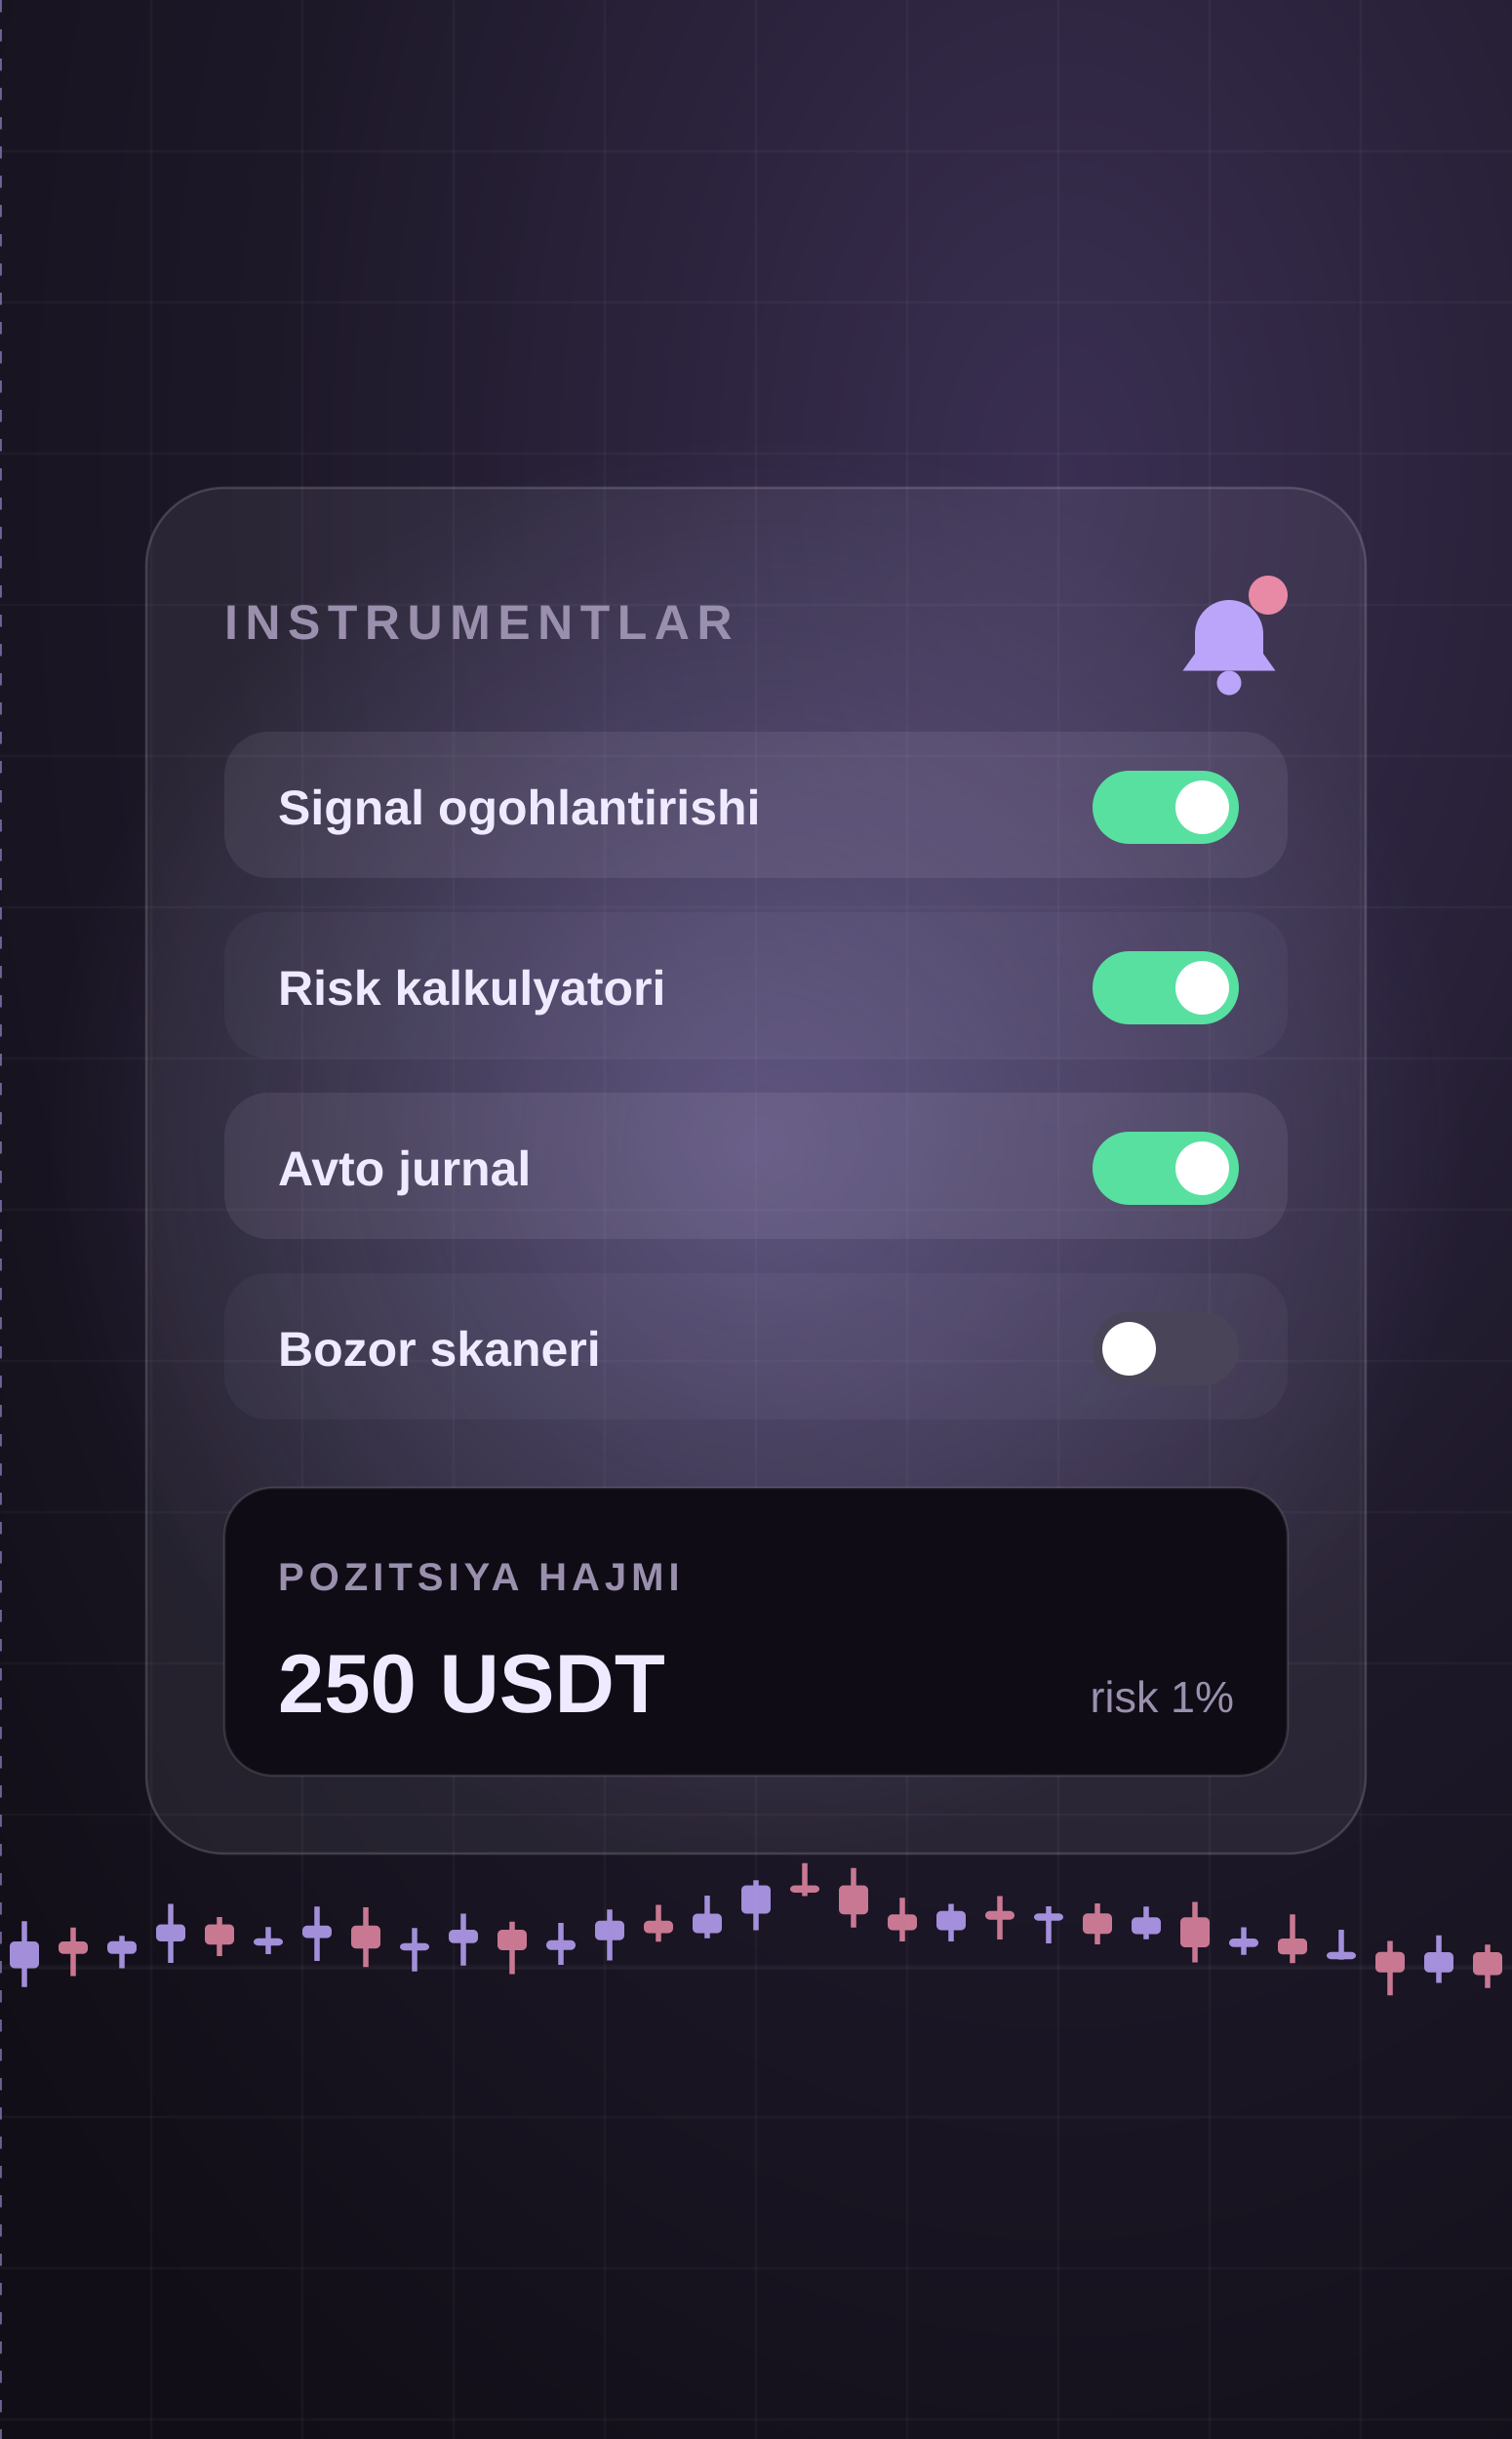
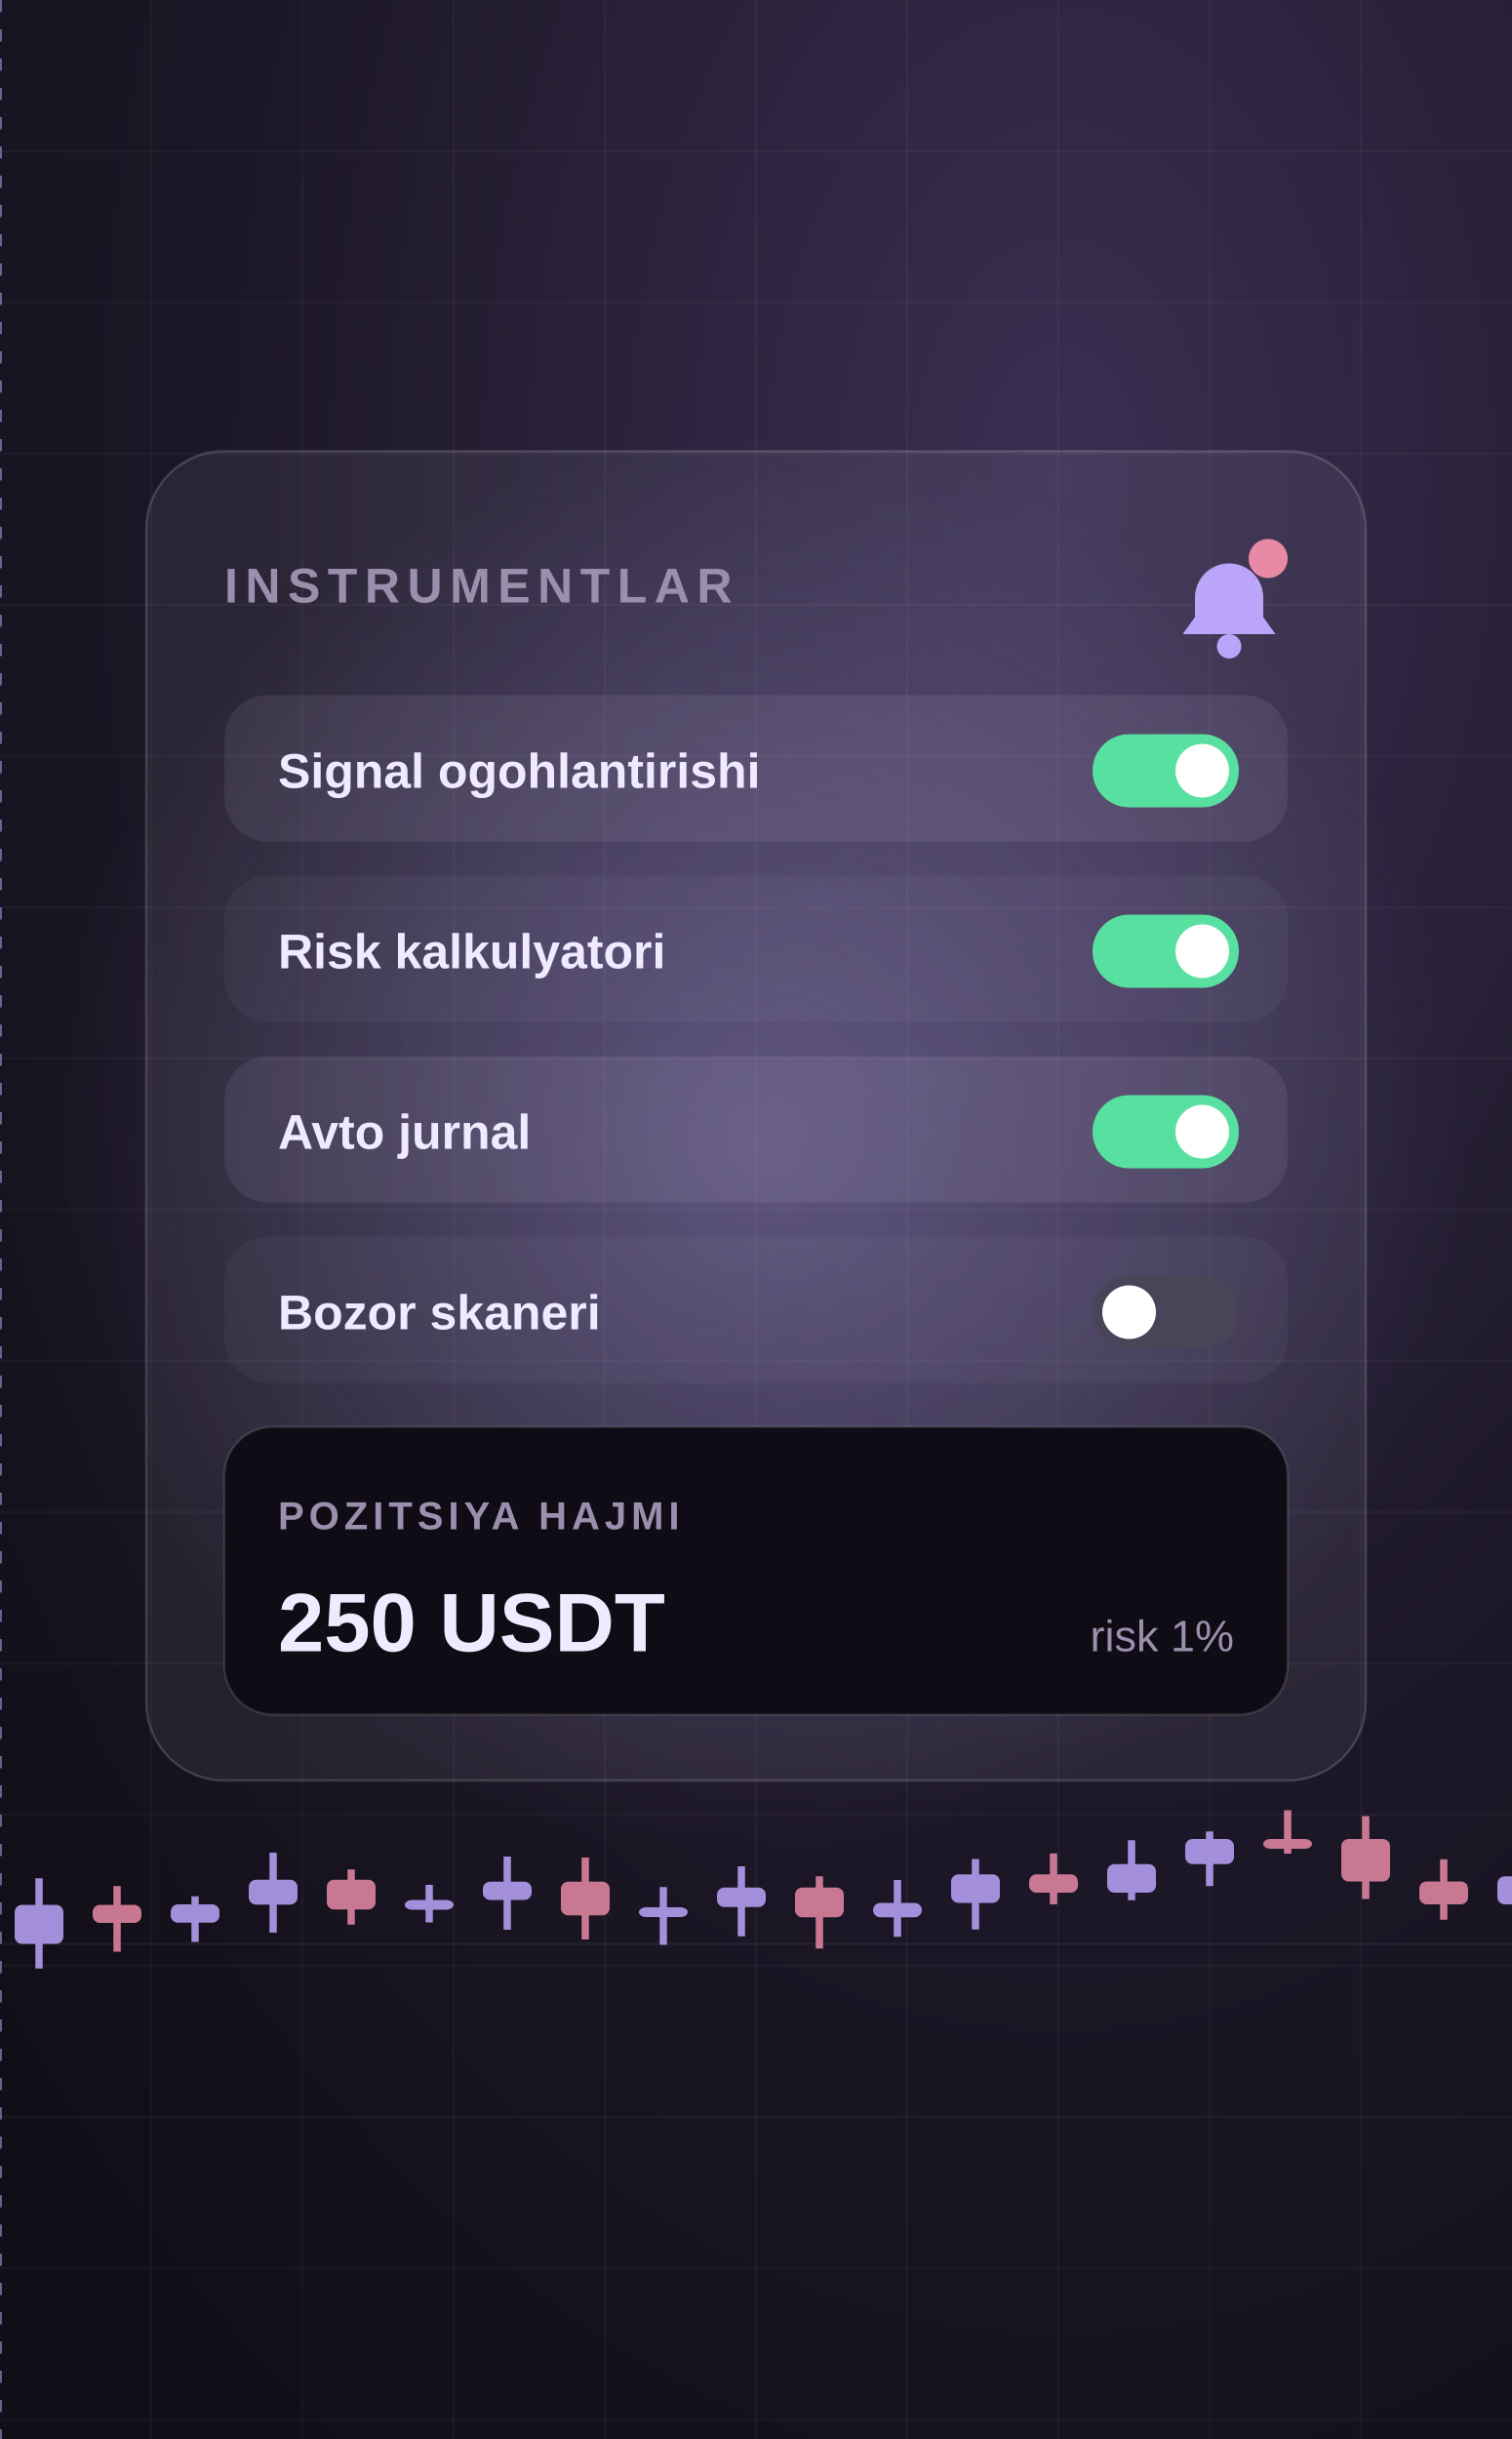
<svg xmlns="http://www.w3.org/2000/svg" width="620" height="1000" viewBox="0 0 620 1000">
  <style>
text{font-family:Arial,Helvetica,"Liberation Sans",sans-serif}
@keyframes grow{from{transform:scaleY(.05);opacity:0}to{transform:none;opacity:1}}
- @keyframes live{0%,100%{transform:none}50%{transform:scaleY(1.22)}}
+ @keyframes live{0%,100%{transform:none}50%{transform:scaleY(1.4)}}
@keyframes flo{0%,100%{transform:translateY(0)}50%{transform:translateY(-6px)}}
@keyframes br{0%,100%{opacity:.7;transform:scale(1)}50%{opacity:1;transform:scale(1.1)}}
@keyframes march{to{stroke-dashoffset:-60}}
@keyframes draw{0%{stroke-dashoffset:1;opacity:1}38%{stroke-dashoffset:0}86%{stroke-dashoffset:0;opacity:1}96%{opacity:0}100%{stroke-dashoffset:1;opacity:0}}
@keyframes bob{0%,100%{transform:none}50%{transform:scaleY(.72)}}
@keyframes dp{0%,100%{transform:scale(1)}50%{transform:scale(1.18)}}
@keyframes hl{0%,100%{opacity:.35}50%{opacity:1}}
@keyframes rin{from{opacity:0;transform:translateX(-18px)}to{opacity:1;transform:none}}
@keyframes bobx{0%,100%{transform:none}50%{transform:scaleX(.78)}}
.row{animation:rin .8s cubic-bezier(.2,.8,.2,1) both}
.barx{transform-box:fill-box;animation:bobx 2.6s ease-in-out infinite}
.cd,.bar,.dot,.glow{transform-box:fill-box}
@keyframes tick{0%,100%{transform:scaleY(1)}35%{transform:scaleY(var(--a,.7))}70%{transform:scaleY(var(--b,1.12))}}
.cd{transform-origin:50% 55%;animation:grow .7s cubic-bezier(.2,.8,.2,1) both,tick 2s ease-in-out infinite}
@keyframes stream{to{transform:translateX(-640px)}}
- .stream{animation:stream 16s linear infinite}
- .cd.live{transform-origin:50% 50%;animation:grow .7s cubic-bezier(.2,.8,.2,1) both,live 1.6s ease-in-out infinite}
+ .stream{animation:stream 8s linear infinite}
+ .cd.live{transform-origin:50% 50%;animation:grow .7s cubic-bezier(.2,.8,.2,1) both,live .9s ease-in-out infinite}
@keyframes scan{from{transform:translateX(-90px)}to{transform:translateX(710px)}}
.scan{animation:scan 6.5s cubic-bezier(.45,0,.55,1) infinite}
.chip{animation:flo 4.5s ease-in-out infinite}
.glow{transform-origin:50% 50%;animation:br 6s ease-in-out infinite}
.dash{animation:march 3.2s linear infinite}
.draw{stroke-dasharray:1;stroke-dashoffset:1;animation:draw 8s cubic-bezier(.4,0,.2,1) .3s infinite}
.bar{transform-origin:50% 100%;animation:bob 2.4s ease-in-out infinite}
.dot{transform-origin:50% 50%;animation:dp 2.2s ease-in-out infinite}
.hl{animation:hl 2.2s ease-in-out infinite}
@media (prefers-reduced-motion:reduce){*{animation:none!important}.draw{stroke-dasharray:none;stroke-dashoffset:0}.scan,.mdot{display:none}}
</style>
  <defs>
    <radialGradient id="bg" cx="70%" cy="20%" r="95%">
      <stop offset="0" stop-color="#3a2f52" />
      <stop offset=".55" stop-color="#1d1828" />
      <stop offset="1" stop-color="#110e17" />
    </radialGradient>
    <radialGradient id="glow" cx="50%" cy="50%" r="50%">
      <stop offset="0" stop-color="#a697eb" stop-opacity=".35" />
      <stop offset="1" stop-color="#a697eb" stop-opacity="0" />
    </radialGradient>
    <linearGradient id="scanG" x1="0" y1="0" x2="1" y2="0">
      <stop offset="0" stop-color="#bba5fa" stop-opacity="0" />
      <stop offset="1" stop-color="#bba5fa" stop-opacity=".2" />
    </linearGradient>
    <linearGradient id="fadeUp" x1="0" y1="0" x2="0" y2="1">
      <stop offset="0" stop-color="#bba5fa" stop-opacity=".35" />
      <stop offset="1" stop-color="#bba5fa" stop-opacity="0" />
    </linearGradient>
  </defs>
  <rect width="620" height="1000" fill="url(#bg)" />
  <line x1="62" y1="0" x2="62" y2="1000" stroke="#fff" stroke-opacity=".035" />
  <line x1="124" y1="0" x2="124" y2="1000" stroke="#fff" stroke-opacity=".035" />
  <line x1="186" y1="0" x2="186" y2="1000" stroke="#fff" stroke-opacity=".035" />
  <line x1="248" y1="0" x2="248" y2="1000" stroke="#fff" stroke-opacity=".035" />
  <line x1="310" y1="0" x2="310" y2="1000" stroke="#fff" stroke-opacity=".035" />
  <line x1="372" y1="0" x2="372" y2="1000" stroke="#fff" stroke-opacity=".035" />
  <line x1="434" y1="0" x2="434" y2="1000" stroke="#fff" stroke-opacity=".035" />
  <line x1="496" y1="0" x2="496" y2="1000" stroke="#fff" stroke-opacity=".035" />
  <line x1="558" y1="0" x2="558" y2="1000" stroke="#fff" stroke-opacity=".035" />
  <line x1="0" y1="62" x2="620" y2="62" stroke="#fff" stroke-opacity=".035" />
  <line x1="0" y1="124" x2="620" y2="124" stroke="#fff" stroke-opacity=".035" />
  <line x1="0" y1="186" x2="620" y2="186" stroke="#fff" stroke-opacity=".035" />
  <line x1="0" y1="248" x2="620" y2="248" stroke="#fff" stroke-opacity=".035" />
  <line x1="0" y1="310" x2="620" y2="310" stroke="#fff" stroke-opacity=".035" />
  <line x1="0" y1="372" x2="620" y2="372" stroke="#fff" stroke-opacity=".035" />
  <line x1="0" y1="434" x2="620" y2="434" stroke="#fff" stroke-opacity=".035" />
  <line x1="0" y1="496" x2="620" y2="496" stroke="#fff" stroke-opacity=".035" />
  <line x1="0" y1="558" x2="620" y2="558" stroke="#fff" stroke-opacity=".035" />
  <line x1="0" y1="620" x2="620" y2="620" stroke="#fff" stroke-opacity=".035" />
  <line x1="0" y1="682" x2="620" y2="682" stroke="#fff" stroke-opacity=".035" />
  <line x1="0" y1="744" x2="620" y2="744" stroke="#fff" stroke-opacity=".035" />
  <line x1="0" y1="806" x2="620" y2="806" stroke="#fff" stroke-opacity=".035" />
  <line x1="0" y1="868" x2="620" y2="868" stroke="#fff" stroke-opacity=".035" />
  <line x1="0" y1="930" x2="620" y2="930" stroke="#fff" stroke-opacity=".035" />
  <line x1="0" y1="992" x2="620" y2="992" stroke="#fff" stroke-opacity=".035" />
  <circle class="glow" cx="310" cy="470" r="290" fill="url(#glow)" />
-   <g transform="translate(60 200)">
-     <rect width="500" height="560" rx="32" fill="#efeaff" fill-opacity=".07" stroke="#fff" stroke-opacity=".16" />
+   <g transform="translate(60 185)">
+     <rect width="500" height="545" rx="32" fill="#efeaff" fill-opacity=".07" stroke="#fff" stroke-opacity=".16" />
    <text x="32" y="62" font-size="20" font-weight="700" fill="#9a90ad" letter-spacing="3">INSTRUMENTLAR</text>
    <g transform="translate(430 34)">
      <path d="M0 26 a14 14 0 0 1 28 0 v8 l5 7 h-38 l5 -7z" fill="#bba5fa" />
      <circle cx="14" cy="46" r="5" fill="#bba5fa" />
      <circle class="dot" cx="30" cy="10" r="8" fill="#e88aa6" />
    </g>
    <g transform="translate(32 100)">
      <g class="row" style="animation-delay:200ms">
        <rect width="436" height="60" rx="18" fill="#efeaff" fill-opacity="0.08" />
        <text x="22" y="38" font-size="20" font-weight="700" fill="#efeaff">Signal ogohlantirishi</text>
        <rect x="356" y="16" width="60" height="30" rx="15" fill="#58e0a0" />
        <circle cx="401" cy="31" r="11" fill="#fff" />
      </g>
    </g>
    <g transform="translate(32 174)">
      <g class="row" style="animation-delay:340ms">
        <rect width="436" height="60" rx="18" fill="#efeaff" fill-opacity="0.04" />
        <text x="22" y="38" font-size="20" font-weight="700" fill="#efeaff">Risk kalkulyatori</text>
        <rect x="356" y="16" width="60" height="30" rx="15" fill="#58e0a0" />
        <circle cx="401" cy="31" r="11" fill="#fff" />
      </g>
    </g>
    <g transform="translate(32 248)">
      <g class="row" style="animation-delay:480ms">
        <rect width="436" height="60" rx="18" fill="#efeaff" fill-opacity="0.08" />
        <text x="22" y="38" font-size="20" font-weight="700" fill="#efeaff">Avto jurnal</text>
        <rect x="356" y="16" width="60" height="30" rx="15" fill="#58e0a0" />
        <circle cx="401" cy="31" r="11" fill="#fff" />
      </g>
    </g>
    <g transform="translate(32 322)">
      <g class="row" style="animation-delay:620ms">
        <rect width="436" height="60" rx="18" fill="#efeaff" fill-opacity="0.04" />
        <text x="22" y="38" font-size="20" font-weight="700" fill="#efeaff">Bozor skaneri</text>
        <rect x="356" y="16" width="60" height="30" rx="15" fill="#4a4458">
          <animate attributeName="fill" values="#4a4458;#58e0a0;#58e0a0;#4a4458;#4a4458" keyTimes="0;.15;.6;.75;1" dur="4s" repeatCount="indefinite" />
        </rect>
        <circle cx="371" cy="31" r="11" fill="#fff">
          <animate attributeName="cx" values="371;401;401;371;371" keyTimes="0;.15;.6;.75;1" dur="4s" repeatCount="indefinite" />
        </circle>
      </g>
    </g>
-     <g transform="translate(32 410)">
+     <g transform="translate(32 400)">
      <rect width="436" height="118" rx="20" fill="#0f0c15" stroke="#fff" stroke-opacity=".12" />
      <text x="22" y="42" font-size="16" font-weight="700" fill="#9a90ad" letter-spacing="2">POZITSIYA HAJMI</text>
      <text x="22" y="92" font-size="34" font-weight="800" fill="#efeaff">250 USDT</text>
      <text x="414" y="92" text-anchor="end" font-size="18" fill="#9a90ad">risk 1%</text>
    </g>
  </g>
-   <g transform="translate(0 765)" opacity=".85">
-     <line x1="0" x2="1240" y1="42" y2="42" stroke="#fff" stroke-opacity=".06" />
+   <g transform="translate(0 742)" opacity=".85">
+     <line x1="0" x2="1240" y1="55" y2="55" stroke="#fff" stroke-opacity=".06" />
    <g class="stream">
-       <g class="cd" style="--a:0.66;--b:1.21;animation-duration:.7s,1.40s;animation-delay:300ms,0ms">
-         <line x1="10" x2="10" y1="22.7" y2="49.7" stroke="#bba5fa" stroke-width="2.2" />
-         <rect x="4" y="31.0" width="12" height="11.0" rx="2" fill="#bba5fa" />
-       </g>
-       <g class="cd" style="--a:0.73;--b:1.26;animation-duration:.7s,1.36s;animation-delay:325ms,173ms">
-         <line x1="30" x2="30" y1="25.3" y2="45.2" stroke="#e88aa6" stroke-width="2.2" />
-         <rect x="24" y="31.0" width="12" height="5.1" rx="2" fill="#e88aa6" />
-       </g>
-       <g class="cd" style="--a:0.68;--b:1.20;animation-duration:.7s,1.46s;animation-delay:350ms,346ms">
-         <line x1="50" x2="50" y1="28.7" y2="42.0" stroke="#bba5fa" stroke-width="2.2" />
-         <rect x="44" y="30.9" width="12" height="5.2" rx="2" fill="#bba5fa" />
-       </g>
-       <g class="cd" style="--a:0.62;--b:1.12;animation-duration:.7s,2.22s;animation-delay:375ms,519ms">
-         <line x1="70" x2="70" y1="15.6" y2="39.8" stroke="#bba5fa" stroke-width="2.2" />
-         <rect x="64" y="24.0" width="12" height="7.0" rx="2" fill="#bba5fa" />
-       </g>
-       <g class="cd" style="--a:0.68;--b:1.09;animation-duration:.7s,1.13s;animation-delay:400ms,692ms">
-         <line x1="90" x2="90" y1="21.0" y2="37.0" stroke="#e88aa6" stroke-width="2.2" />
-         <rect x="84" y="24.0" width="12" height="8.3" rx="2" fill="#e88aa6" />
-       </g>
-       <g class="cd" style="--a:0.62;--b:1.17;animation-duration:.7s,1.70s;animation-delay:425ms,865ms">
-         <line x1="110" x2="110" y1="25.1" y2="36.2" stroke="#bba5fa" stroke-width="2.2" />
-         <rect x="104" y="29.7" width="12" height="3.0" rx="2" fill="#bba5fa" />
-       </g>
-       <g class="cd" style="--a:0.55;--b:1.23;animation-duration:.7s,1.42s;animation-delay:450ms,1038ms">
-         <line x1="130" x2="130" y1="16.7" y2="39.0" stroke="#bba5fa" stroke-width="2.2" />
-         <rect x="124" y="24.5" width="12" height="5.1" rx="2" fill="#bba5fa" />
-       </g>
-       <g class="cd" style="--a:0.60;--b:1.12;animation-duration:.7s,2.29s;animation-delay:475ms,1211ms">
-         <line x1="150" x2="150" y1="17.0" y2="41.5" stroke="#e88aa6" stroke-width="2.2" />
-         <rect x="144" y="24.5" width="12" height="9.4" rx="2" fill="#e88aa6" />
-       </g>
-       <g class="cd" style="--a:0.53;--b:1.12;animation-duration:.7s,1.81s;animation-delay:500ms,1384ms">
-         <line x1="170" x2="170" y1="25.5" y2="43.3" stroke="#bba5fa" stroke-width="2.2" />
-         <rect x="164" y="31.7" width="12" height="3.0" rx="2" fill="#bba5fa" />
-       </g>
-       <g class="cd" style="--a:0.46;--b:1.10;animation-duration:.7s,1.99s;animation-delay:525ms,57ms">
-         <line x1="190" x2="190" y1="19.6" y2="40.9" stroke="#bba5fa" stroke-width="2.2" />
-         <rect x="184" y="26.2" width="12" height="5.5" rx="2" fill="#bba5fa" />
-       </g>
-       <g class="cd" style="--a:0.49;--b:1.13;animation-duration:.7s,1.82s;animation-delay:550ms,230ms">
-         <line x1="210" x2="210" y1="22.9" y2="44.4" stroke="#e88aa6" stroke-width="2.2" />
-         <rect x="204" y="26.2" width="12" height="8.4" rx="2" fill="#e88aa6" />
-       </g>
-       <g class="cd" style="--a:0.76;--b:1.27;animation-duration:.7s,1.80s;animation-delay:575ms,403ms">
-         <line x1="230" x2="230" y1="23.4" y2="40.6" stroke="#bba5fa" stroke-width="2.2" />
-         <rect x="224" y="30.5" width="12" height="4.0" rx="2" fill="#bba5fa" />
-       </g>
-       <g class="cd" style="--a:0.68;--b:1.17;animation-duration:.7s,2.43s;animation-delay:600ms,576ms">
-         <line x1="250" x2="250" y1="17.9" y2="38.8" stroke="#bba5fa" stroke-width="2.2" />
-         <rect x="244" y="22.5" width="12" height="8.0" rx="2" fill="#bba5fa" />
-       </g>
-       <g class="cd" style="--a:0.71;--b:1.12;animation-duration:.7s,1.22s;animation-delay:625ms,749ms">
-         <line x1="270" x2="270" y1="16.0" y2="31.1" stroke="#e88aa6" stroke-width="2.2" />
-         <rect x="264" y="22.5" width="12" height="5.1" rx="2" fill="#e88aa6" />
-       </g>
-       <g class="cd" style="--a:0.62;--b:1.19;animation-duration:.7s,1.66s;animation-delay:650ms,922ms">
-         <line x1="290" x2="290" y1="12.2" y2="29.7" stroke="#bba5fa" stroke-width="2.2" />
-         <rect x="284" y="19.6" width="12" height="8.0" rx="2" fill="#bba5fa" />
-       </g>
-       <g class="cd" style="--a:0.52;--b:1.23;animation-duration:.7s,1.25s;animation-delay:675ms,1095ms">
-         <line x1="310" x2="310" y1="5.9" y2="26.4" stroke="#bba5fa" stroke-width="2.2" />
-         <rect x="304" y="8.0" width="12" height="11.6" rx="2" fill="#bba5fa" />
-       </g>
-       <g class="cd" style="--a:0.54;--b:1.09;animation-duration:.7s,2.00s;animation-delay:700ms,1268ms">
-         <line x1="330" x2="330" y1="-1.1" y2="12.4" stroke="#e88aa6" stroke-width="2.2" />
-         <rect x="324" y="8.0" width="12" height="3.0" rx="2" fill="#e88aa6" />
-       </g>
-       <g class="cd" style="--a:0.79;--b:1.08;animation-duration:.7s,1.40s;animation-delay:725ms,1441ms">
-         <line x1="350" x2="350" y1="0.9" y2="25.3" stroke="#e88aa6" stroke-width="2.2" />
-         <rect x="344" y="8.0" width="12" height="11.9" rx="2" fill="#e88aa6" />
-       </g>
-       <g class="cd" style="--a:0.69;--b:1.26;animation-duration:.7s,1.45s;animation-delay:750ms,114ms">
-         <line x1="370" x2="370" y1="13.1" y2="31.0" stroke="#e88aa6" stroke-width="2.2" />
-         <rect x="364" y="19.9" width="12" height="6.5" rx="2" fill="#e88aa6" />
-       </g>
-       <g class="cd" style="--a:0.70;--b:1.27;animation-duration:.7s,1.15s;animation-delay:775ms,287ms">
-         <line x1="390" x2="390" y1="15.6" y2="31.0" stroke="#bba5fa" stroke-width="2.2" />
-         <rect x="384" y="18.5" width="12" height="7.9" rx="2" fill="#bba5fa" />
-       </g>
-       <g class="cd" style="--a:0.59;--b:1.18;animation-duration:.7s,2.51s;animation-delay:800ms,460ms">
-         <line x1="410" x2="410" y1="12.4" y2="30.2" stroke="#e88aa6" stroke-width="2.2" />
-         <rect x="404" y="18.5" width="12" height="3.6" rx="2" fill="#e88aa6" />
-       </g>
-       <g class="cd" style="--a:0.48;--b:1.28;animation-duration:.7s,1.52s;animation-delay:825ms,633ms">
-         <line x1="430" x2="430" y1="16.6" y2="31.8" stroke="#bba5fa" stroke-width="2.2" />
-         <rect x="424" y="19.5" width="12" height="3.0" rx="2" fill="#bba5fa" />
-       </g>
-       <g class="cd" style="--a:0.48;--b:1.21;animation-duration:.7s,1.68s;animation-delay:850ms,806ms">
-         <line x1="450" x2="450" y1="15.4" y2="32.2" stroke="#e88aa6" stroke-width="2.2" />
-         <rect x="444" y="19.5" width="12" height="8.4" rx="2" fill="#e88aa6" />
-       </g>
-       <g class="cd" style="--a:0.71;--b:1.26;animation-duration:.7s,2.00s;animation-delay:875ms,979ms">
-         <line x1="470" x2="470" y1="16.7" y2="30.1" stroke="#bba5fa" stroke-width="2.2" />
-         <rect x="464" y="21.1" width="12" height="6.9" rx="2" fill="#bba5fa" />
-       </g>
-       <g class="cd" style="--a:0.58;--b:1.28;animation-duration:.7s,1.46s;animation-delay:900ms,1152ms">
-         <line x1="490" x2="490" y1="14.8" y2="39.6" stroke="#e88aa6" stroke-width="2.2" />
-         <rect x="484" y="21.1" width="12" height="12.3" rx="2" fill="#e88aa6" />
-       </g>
-       <g class="cd" style="--a:0.57;--b:1.13;animation-duration:.7s,2.08s;animation-delay:925ms,1325ms">
-         <line x1="510" x2="510" y1="25.2" y2="36.5" stroke="#bba5fa" stroke-width="2.2" />
-         <rect x="504" y="29.8" width="12" height="3.5" rx="2" fill="#bba5fa" />
-       </g>
-       <g class="cd" style="--a:0.79;--b:1.10;animation-duration:.7s,1.36s;animation-delay:950ms,1498ms">
-         <line x1="530" x2="530" y1="19.9" y2="39.9" stroke="#e88aa6" stroke-width="2.2" />
-         <rect x="524" y="29.8" width="12" height="6.5" rx="2" fill="#e88aa6" />
-       </g>
-       <g class="cd" style="--a:0.66;--b:1.26;animation-duration:.7s,1.28s;animation-delay:975ms,171ms">
-         <line x1="550" x2="550" y1="26.2" y2="38.4" stroke="#bba5fa" stroke-width="2.2" />
-         <rect x="544" y="35.3" width="12" height="3.0" rx="2" fill="#bba5fa" />
-       </g>
-       <g class="cd" style="--a:0.64;--b:1.25;animation-duration:.7s,2.36s;animation-delay:1000ms,344ms">
-         <line x1="570" x2="570" y1="30.8" y2="53.1" stroke="#e88aa6" stroke-width="2.2" />
-         <rect x="564" y="35.3" width="12" height="8.4" rx="2" fill="#e88aa6" />
-       </g>
-       <g class="cd" style="--a:0.50;--b:1.14;animation-duration:.7s,2.09s;animation-delay:1025ms,517ms">
-         <line x1="590" x2="590" y1="28.5" y2="48.0" stroke="#bba5fa" stroke-width="2.2" />
-         <rect x="584" y="35.4" width="12" height="8.3" rx="2" fill="#bba5fa" />
-       </g>
-       <g class="cd" style="--a:0.71;--b:1.22;animation-duration:.7s,2.48s;animation-delay:1050ms,690ms">
-         <line x1="610" x2="610" y1="32.3" y2="50.1" stroke="#e88aa6" stroke-width="2.2" />
-         <rect x="604" y="35.4" width="12" height="9.4" rx="2" fill="#e88aa6" />
-       </g>
-       <g class="cd" style="--a:0.68;--b:1.13;animation-duration:.7s,2.52s;animation-delay:1075ms,863ms">
-         <line x1="630" x2="630" y1="33.4" y2="51.9" stroke="#bba5fa" stroke-width="2.2" />
-         <rect x="624" y="37.0" width="12" height="7.8" rx="2" fill="#bba5fa" />
+       <g class="cd" style="--a:0.48;--b:1.35;animation-duration:.7s,0.62s;animation-delay:300ms,0ms">
+         <line x1="16" x2="16" y1="28.1" y2="65.1" stroke="#bba5fa" stroke-width="3" />
+         <rect x="6" y="39.0" width="20" height="16.0" rx="3" fill="#bba5fa" />
+       </g>
+       <g class="cd" style="--a:0.54;--b:1.40;animation-duration:.7s,0.60s;animation-delay:330ms,173ms">
+         <line x1="48" x2="48" y1="31.3" y2="58.2" stroke="#e88aa6" stroke-width="3" />
+         <rect x="38" y="39.0" width="20" height="7.4" rx="3" fill="#e88aa6" />
+       </g>
+       <g class="cd" style="--a:0.49;--b:1.34;animation-duration:.7s,0.65s;animation-delay:360ms,346ms">
+         <line x1="80" x2="80" y1="35.5" y2="54.2" stroke="#bba5fa" stroke-width="3" />
+         <rect x="70" y="38.8" width="20" height="7.5" rx="3" fill="#bba5fa" />
+       </g>
+       <g class="cd" style="--a:0.45;--b:1.25;animation-duration:.7s,0.95s;animation-delay:390ms,519ms">
+         <line x1="112" x2="112" y1="17.6" y2="50.4" stroke="#bba5fa" stroke-width="3" />
+         <rect x="102" y="28.7" width="20" height="10.2" rx="3" fill="#bba5fa" />
+       </g>
+       <g class="cd" style="--a:0.50;--b:1.21;animation-duration:.7s,0.51s;animation-delay:420ms,692ms">
+         <line x1="144" x2="144" y1="24.5" y2="47.1" stroke="#e88aa6" stroke-width="3" />
+         <rect x="134" y="28.7" width="20" height="12.2" rx="3" fill="#e88aa6" />
+       </g>
+       <g class="cd" style="--a:0.44;--b:1.30;animation-duration:.7s,0.74s;animation-delay:450ms,65ms">
+         <line x1="176" x2="176" y1="30.8" y2="46.2" stroke="#bba5fa" stroke-width="3" />
+         <rect x="166" y="37.0" width="20" height="4.0" rx="3" fill="#bba5fa" />
+       </g>
+       <g class="cd" style="--a:0.39;--b:1.37;animation-duration:.7s,0.63s;animation-delay:480ms,238ms">
+         <line x1="208" x2="208" y1="19.2" y2="49.2" stroke="#bba5fa" stroke-width="3" />
+         <rect x="198" y="29.5" width="20" height="7.5" rx="3" fill="#bba5fa" />
+       </g>
+       <g class="cd" style="--a:0.43;--b:1.24;animation-duration:.7s,0.98s;animation-delay:510ms,411ms">
+         <line x1="240" x2="240" y1="19.6" y2="53.2" stroke="#e88aa6" stroke-width="3" />
+         <rect x="230" y="29.5" width="20" height="13.8" rx="3" fill="#e88aa6" />
+       </g>
+       <g class="cd" style="--a:0.37;--b:1.25;animation-duration:.7s,0.78s;animation-delay:540ms,584ms">
+         <line x1="272" x2="272" y1="31.7" y2="55.4" stroke="#bba5fa" stroke-width="3" />
+         <rect x="262" y="40.0" width="20" height="4.0" rx="3" fill="#bba5fa" />
+       </g>
+       <g class="cd" style="--a:0.30;--b:1.22;animation-duration:.7s,0.86s;animation-delay:570ms,757ms">
+         <line x1="304" x2="304" y1="23.2" y2="51.9" stroke="#bba5fa" stroke-width="3" />
+         <rect x="294" y="31.9" width="20" height="8.0" rx="3" fill="#bba5fa" />
+       </g>
+       <g class="cd" style="--a:0.34;--b:1.25;animation-duration:.7s,0.79s;animation-delay:600ms,130ms">
+         <line x1="336" x2="336" y1="27.3" y2="56.9" stroke="#e88aa6" stroke-width="3" />
+         <rect x="326" y="31.9" width="20" height="12.2" rx="3" fill="#e88aa6" />
+       </g>
+       <g class="cd" style="--a:0.57;--b:1.42;animation-duration:.7s,0.78s;animation-delay:630ms,303ms">
+         <line x1="368" x2="368" y1="28.8" y2="52.1" stroke="#bba5fa" stroke-width="3" />
+         <rect x="358" y="38.2" width="20" height="5.9" rx="3" fill="#bba5fa" />
+       </g>
+       <g class="cd" style="--a:0.50;--b:1.31;animation-duration:.7s,1.03s;animation-delay:660ms,476ms">
+         <line x1="400" x2="400" y1="20.2" y2="49.1" stroke="#bba5fa" stroke-width="3" />
+         <rect x="390" y="26.5" width="20" height="11.7" rx="3" fill="#bba5fa" />
+       </g>
+       <g class="cd" style="--a:0.52;--b:1.25;animation-duration:.7s,0.55s;animation-delay:690ms,649ms">
+         <line x1="432" x2="432" y1="17.9" y2="38.8" stroke="#e88aa6" stroke-width="3" />
+         <rect x="422" y="26.5" width="20" height="7.5" rx="3" fill="#e88aa6" />
+       </g>
+       <g class="cd" style="--a:0.44;--b:1.32;animation-duration:.7s,0.72s;animation-delay:720ms,22ms">
+         <line x1="464" x2="464" y1="12.5" y2="37.1" stroke="#bba5fa" stroke-width="3" />
+         <rect x="454" y="22.3" width="20" height="11.7" rx="3" fill="#bba5fa" />
+       </g>
+       <g class="cd" style="--a:0.36;--b:1.37;animation-duration:.7s,0.56s;animation-delay:750ms,195ms">
+         <line x1="496" x2="496" y1="8.9" y2="31.3" stroke="#bba5fa" stroke-width="3" />
+         <rect x="486" y="12.0" width="20" height="10.3" rx="3" fill="#bba5fa" />
+       </g>
+       <g class="cd" style="--a:0.38;--b:1.22;animation-duration:.7s,0.86s;animation-delay:780ms,368ms">
+         <line x1="528" x2="528" y1="0.2" y2="18.0" stroke="#e88aa6" stroke-width="3" />
+         <rect x="518" y="12.0" width="20" height="4.0" rx="3" fill="#e88aa6" />
+       </g>
+       <g class="cd" style="--a:0.59;--b:1.20;animation-duration:.7s,0.62s;animation-delay:810ms,541ms">
+         <line x1="560" x2="560" y1="2.6" y2="36.6" stroke="#e88aa6" stroke-width="3" />
+         <rect x="550" y="12.0" width="20" height="17.4" rx="3" fill="#e88aa6" />
+       </g>
+       <g class="cd" style="--a:0.50;--b:1.41;animation-duration:.7s,0.64s;animation-delay:840ms,714ms">
+         <line x1="592" x2="592" y1="20.3" y2="45.1" stroke="#e88aa6" stroke-width="3" />
+         <rect x="582" y="29.4" width="20" height="9.4" rx="3" fill="#e88aa6" />
+       </g>
+       <g class="cd" style="--a:0.51;--b:1.42;animation-duration:.7s,0.52s;animation-delay:870ms,87ms">
+         <line x1="624" x2="624" y1="23.2" y2="45.1" stroke="#bba5fa" stroke-width="3" />
+         <rect x="614" y="27.3" width="20" height="11.5" rx="3" fill="#bba5fa" />
      </g>
      <g transform="translate(640 0)">
-         <g class="cd" style="--a:0.66;--b:1.21;animation-duration:.7s,1.40s;animation-delay:300ms,0ms">
-           <line x1="10" x2="10" y1="22.7" y2="49.7" stroke="#bba5fa" stroke-width="2.2" />
-           <rect x="4" y="31.0" width="12" height="11.0" rx="2" fill="#bba5fa" />
-         </g>
-         <g class="cd" style="--a:0.73;--b:1.26;animation-duration:.7s,1.36s;animation-delay:325ms,173ms">
-           <line x1="30" x2="30" y1="25.3" y2="45.2" stroke="#e88aa6" stroke-width="2.2" />
-           <rect x="24" y="31.0" width="12" height="5.1" rx="2" fill="#e88aa6" />
-         </g>
-         <g class="cd" style="--a:0.68;--b:1.20;animation-duration:.7s,1.46s;animation-delay:350ms,346ms">
-           <line x1="50" x2="50" y1="28.7" y2="42.0" stroke="#bba5fa" stroke-width="2.2" />
-           <rect x="44" y="30.9" width="12" height="5.2" rx="2" fill="#bba5fa" />
-         </g>
-         <g class="cd" style="--a:0.62;--b:1.12;animation-duration:.7s,2.22s;animation-delay:375ms,519ms">
-           <line x1="70" x2="70" y1="15.6" y2="39.8" stroke="#bba5fa" stroke-width="2.2" />
-           <rect x="64" y="24.0" width="12" height="7.0" rx="2" fill="#bba5fa" />
-         </g>
-         <g class="cd" style="--a:0.68;--b:1.09;animation-duration:.7s,1.13s;animation-delay:400ms,692ms">
-           <line x1="90" x2="90" y1="21.0" y2="37.0" stroke="#e88aa6" stroke-width="2.2" />
-           <rect x="84" y="24.0" width="12" height="8.3" rx="2" fill="#e88aa6" />
-         </g>
-         <g class="cd" style="--a:0.62;--b:1.17;animation-duration:.7s,1.70s;animation-delay:425ms,865ms">
-           <line x1="110" x2="110" y1="25.1" y2="36.2" stroke="#bba5fa" stroke-width="2.2" />
-           <rect x="104" y="29.7" width="12" height="3.0" rx="2" fill="#bba5fa" />
-         </g>
-         <g class="cd" style="--a:0.55;--b:1.23;animation-duration:.7s,1.42s;animation-delay:450ms,1038ms">
-           <line x1="130" x2="130" y1="16.7" y2="39.0" stroke="#bba5fa" stroke-width="2.2" />
-           <rect x="124" y="24.5" width="12" height="5.1" rx="2" fill="#bba5fa" />
-         </g>
-         <g class="cd" style="--a:0.60;--b:1.12;animation-duration:.7s,2.29s;animation-delay:475ms,1211ms">
-           <line x1="150" x2="150" y1="17.0" y2="41.5" stroke="#e88aa6" stroke-width="2.2" />
-           <rect x="144" y="24.5" width="12" height="9.4" rx="2" fill="#e88aa6" />
-         </g>
-         <g class="cd" style="--a:0.53;--b:1.12;animation-duration:.7s,1.81s;animation-delay:500ms,1384ms">
-           <line x1="170" x2="170" y1="25.5" y2="43.3" stroke="#bba5fa" stroke-width="2.2" />
-           <rect x="164" y="31.7" width="12" height="3.0" rx="2" fill="#bba5fa" />
-         </g>
-         <g class="cd" style="--a:0.46;--b:1.10;animation-duration:.7s,1.99s;animation-delay:525ms,57ms">
-           <line x1="190" x2="190" y1="19.6" y2="40.9" stroke="#bba5fa" stroke-width="2.2" />
-           <rect x="184" y="26.2" width="12" height="5.5" rx="2" fill="#bba5fa" />
-         </g>
-         <g class="cd" style="--a:0.49;--b:1.13;animation-duration:.7s,1.82s;animation-delay:550ms,230ms">
-           <line x1="210" x2="210" y1="22.9" y2="44.4" stroke="#e88aa6" stroke-width="2.2" />
-           <rect x="204" y="26.2" width="12" height="8.4" rx="2" fill="#e88aa6" />
-         </g>
-         <g class="cd" style="--a:0.76;--b:1.27;animation-duration:.7s,1.80s;animation-delay:575ms,403ms">
-           <line x1="230" x2="230" y1="23.4" y2="40.6" stroke="#bba5fa" stroke-width="2.2" />
-           <rect x="224" y="30.5" width="12" height="4.0" rx="2" fill="#bba5fa" />
-         </g>
-         <g class="cd" style="--a:0.68;--b:1.17;animation-duration:.7s,2.43s;animation-delay:600ms,576ms">
-           <line x1="250" x2="250" y1="17.9" y2="38.8" stroke="#bba5fa" stroke-width="2.2" />
-           <rect x="244" y="22.5" width="12" height="8.0" rx="2" fill="#bba5fa" />
-         </g>
-         <g class="cd" style="--a:0.71;--b:1.12;animation-duration:.7s,1.22s;animation-delay:625ms,749ms">
-           <line x1="270" x2="270" y1="16.0" y2="31.1" stroke="#e88aa6" stroke-width="2.2" />
-           <rect x="264" y="22.5" width="12" height="5.1" rx="2" fill="#e88aa6" />
-         </g>
-         <g class="cd" style="--a:0.62;--b:1.19;animation-duration:.7s,1.66s;animation-delay:650ms,922ms">
-           <line x1="290" x2="290" y1="12.2" y2="29.7" stroke="#bba5fa" stroke-width="2.2" />
-           <rect x="284" y="19.6" width="12" height="8.0" rx="2" fill="#bba5fa" />
-         </g>
-         <g class="cd" style="--a:0.52;--b:1.23;animation-duration:.7s,1.25s;animation-delay:675ms,1095ms">
-           <line x1="310" x2="310" y1="5.9" y2="26.4" stroke="#bba5fa" stroke-width="2.2" />
-           <rect x="304" y="8.0" width="12" height="11.6" rx="2" fill="#bba5fa" />
-         </g>
-         <g class="cd" style="--a:0.54;--b:1.09;animation-duration:.7s,2.00s;animation-delay:700ms,1268ms">
-           <line x1="330" x2="330" y1="-1.1" y2="12.4" stroke="#e88aa6" stroke-width="2.2" />
-           <rect x="324" y="8.0" width="12" height="3.0" rx="2" fill="#e88aa6" />
-         </g>
-         <g class="cd" style="--a:0.79;--b:1.08;animation-duration:.7s,1.40s;animation-delay:725ms,1441ms">
-           <line x1="350" x2="350" y1="0.9" y2="25.3" stroke="#e88aa6" stroke-width="2.2" />
-           <rect x="344" y="8.0" width="12" height="11.9" rx="2" fill="#e88aa6" />
-         </g>
-         <g class="cd" style="--a:0.69;--b:1.26;animation-duration:.7s,1.45s;animation-delay:750ms,114ms">
-           <line x1="370" x2="370" y1="13.1" y2="31.0" stroke="#e88aa6" stroke-width="2.2" />
-           <rect x="364" y="19.9" width="12" height="6.5" rx="2" fill="#e88aa6" />
-         </g>
-         <g class="cd" style="--a:0.70;--b:1.27;animation-duration:.7s,1.15s;animation-delay:775ms,287ms">
-           <line x1="390" x2="390" y1="15.6" y2="31.0" stroke="#bba5fa" stroke-width="2.2" />
-           <rect x="384" y="18.5" width="12" height="7.9" rx="2" fill="#bba5fa" />
-         </g>
-         <g class="cd" style="--a:0.59;--b:1.18;animation-duration:.7s,2.51s;animation-delay:800ms,460ms">
-           <line x1="410" x2="410" y1="12.4" y2="30.2" stroke="#e88aa6" stroke-width="2.2" />
-           <rect x="404" y="18.5" width="12" height="3.6" rx="2" fill="#e88aa6" />
-         </g>
-         <g class="cd" style="--a:0.48;--b:1.28;animation-duration:.7s,1.52s;animation-delay:825ms,633ms">
-           <line x1="430" x2="430" y1="16.6" y2="31.8" stroke="#bba5fa" stroke-width="2.2" />
-           <rect x="424" y="19.5" width="12" height="3.0" rx="2" fill="#bba5fa" />
-         </g>
-         <g class="cd" style="--a:0.48;--b:1.21;animation-duration:.7s,1.68s;animation-delay:850ms,806ms">
-           <line x1="450" x2="450" y1="15.4" y2="32.2" stroke="#e88aa6" stroke-width="2.2" />
-           <rect x="444" y="19.5" width="12" height="8.4" rx="2" fill="#e88aa6" />
-         </g>
-         <g class="cd" style="--a:0.71;--b:1.26;animation-duration:.7s,2.00s;animation-delay:875ms,979ms">
-           <line x1="470" x2="470" y1="16.7" y2="30.1" stroke="#bba5fa" stroke-width="2.2" />
-           <rect x="464" y="21.1" width="12" height="6.9" rx="2" fill="#bba5fa" />
-         </g>
-         <g class="cd" style="--a:0.58;--b:1.28;animation-duration:.7s,1.46s;animation-delay:900ms,1152ms">
-           <line x1="490" x2="490" y1="14.8" y2="39.6" stroke="#e88aa6" stroke-width="2.2" />
-           <rect x="484" y="21.1" width="12" height="12.3" rx="2" fill="#e88aa6" />
-         </g>
-         <g class="cd" style="--a:0.57;--b:1.13;animation-duration:.7s,2.08s;animation-delay:925ms,1325ms">
-           <line x1="510" x2="510" y1="25.2" y2="36.5" stroke="#bba5fa" stroke-width="2.2" />
-           <rect x="504" y="29.8" width="12" height="3.5" rx="2" fill="#bba5fa" />
-         </g>
-         <g class="cd" style="--a:0.79;--b:1.10;animation-duration:.7s,1.36s;animation-delay:950ms,1498ms">
-           <line x1="530" x2="530" y1="19.9" y2="39.9" stroke="#e88aa6" stroke-width="2.2" />
-           <rect x="524" y="29.8" width="12" height="6.5" rx="2" fill="#e88aa6" />
-         </g>
-         <g class="cd" style="--a:0.66;--b:1.26;animation-duration:.7s,1.28s;animation-delay:975ms,171ms">
-           <line x1="550" x2="550" y1="26.2" y2="38.4" stroke="#bba5fa" stroke-width="2.2" />
-           <rect x="544" y="35.3" width="12" height="3.0" rx="2" fill="#bba5fa" />
-         </g>
-         <g class="cd" style="--a:0.64;--b:1.25;animation-duration:.7s,2.36s;animation-delay:1000ms,344ms">
-           <line x1="570" x2="570" y1="30.8" y2="53.1" stroke="#e88aa6" stroke-width="2.2" />
-           <rect x="564" y="35.3" width="12" height="8.4" rx="2" fill="#e88aa6" />
-         </g>
-         <g class="cd" style="--a:0.50;--b:1.14;animation-duration:.7s,2.09s;animation-delay:1025ms,517ms">
-           <line x1="590" x2="590" y1="28.5" y2="48.0" stroke="#bba5fa" stroke-width="2.2" />
-           <rect x="584" y="35.4" width="12" height="8.3" rx="2" fill="#bba5fa" />
-         </g>
-         <g class="cd" style="--a:0.71;--b:1.22;animation-duration:.7s,2.48s;animation-delay:1050ms,690ms">
-           <line x1="610" x2="610" y1="32.3" y2="50.1" stroke="#e88aa6" stroke-width="2.2" />
-           <rect x="604" y="35.4" width="12" height="9.4" rx="2" fill="#e88aa6" />
-         </g>
-         <g class="cd" style="--a:0.68;--b:1.13;animation-duration:.7s,2.52s;animation-delay:1075ms,863ms">
-           <line x1="630" x2="630" y1="33.4" y2="51.9" stroke="#bba5fa" stroke-width="2.2" />
-           <rect x="624" y="37.0" width="12" height="7.8" rx="2" fill="#bba5fa" />
+         <g class="cd" style="--a:0.48;--b:1.35;animation-duration:.7s,0.62s;animation-delay:300ms,0ms">
+           <line x1="16" x2="16" y1="28.1" y2="65.1" stroke="#bba5fa" stroke-width="3" />
+           <rect x="6" y="39.0" width="20" height="16.0" rx="3" fill="#bba5fa" />
+         </g>
+         <g class="cd" style="--a:0.54;--b:1.40;animation-duration:.7s,0.60s;animation-delay:330ms,173ms">
+           <line x1="48" x2="48" y1="31.3" y2="58.2" stroke="#e88aa6" stroke-width="3" />
+           <rect x="38" y="39.0" width="20" height="7.4" rx="3" fill="#e88aa6" />
+         </g>
+         <g class="cd" style="--a:0.49;--b:1.34;animation-duration:.7s,0.65s;animation-delay:360ms,346ms">
+           <line x1="80" x2="80" y1="35.5" y2="54.2" stroke="#bba5fa" stroke-width="3" />
+           <rect x="70" y="38.8" width="20" height="7.5" rx="3" fill="#bba5fa" />
+         </g>
+         <g class="cd" style="--a:0.45;--b:1.25;animation-duration:.7s,0.95s;animation-delay:390ms,519ms">
+           <line x1="112" x2="112" y1="17.6" y2="50.4" stroke="#bba5fa" stroke-width="3" />
+           <rect x="102" y="28.7" width="20" height="10.2" rx="3" fill="#bba5fa" />
+         </g>
+         <g class="cd" style="--a:0.50;--b:1.21;animation-duration:.7s,0.51s;animation-delay:420ms,692ms">
+           <line x1="144" x2="144" y1="24.5" y2="47.1" stroke="#e88aa6" stroke-width="3" />
+           <rect x="134" y="28.7" width="20" height="12.2" rx="3" fill="#e88aa6" />
+         </g>
+         <g class="cd" style="--a:0.44;--b:1.30;animation-duration:.7s,0.74s;animation-delay:450ms,65ms">
+           <line x1="176" x2="176" y1="30.8" y2="46.2" stroke="#bba5fa" stroke-width="3" />
+           <rect x="166" y="37.0" width="20" height="4.0" rx="3" fill="#bba5fa" />
+         </g>
+         <g class="cd" style="--a:0.39;--b:1.37;animation-duration:.7s,0.63s;animation-delay:480ms,238ms">
+           <line x1="208" x2="208" y1="19.2" y2="49.2" stroke="#bba5fa" stroke-width="3" />
+           <rect x="198" y="29.5" width="20" height="7.5" rx="3" fill="#bba5fa" />
+         </g>
+         <g class="cd" style="--a:0.43;--b:1.24;animation-duration:.7s,0.98s;animation-delay:510ms,411ms">
+           <line x1="240" x2="240" y1="19.6" y2="53.2" stroke="#e88aa6" stroke-width="3" />
+           <rect x="230" y="29.5" width="20" height="13.8" rx="3" fill="#e88aa6" />
+         </g>
+         <g class="cd" style="--a:0.37;--b:1.25;animation-duration:.7s,0.78s;animation-delay:540ms,584ms">
+           <line x1="272" x2="272" y1="31.7" y2="55.4" stroke="#bba5fa" stroke-width="3" />
+           <rect x="262" y="40.0" width="20" height="4.0" rx="3" fill="#bba5fa" />
+         </g>
+         <g class="cd" style="--a:0.30;--b:1.22;animation-duration:.7s,0.86s;animation-delay:570ms,757ms">
+           <line x1="304" x2="304" y1="23.2" y2="51.9" stroke="#bba5fa" stroke-width="3" />
+           <rect x="294" y="31.9" width="20" height="8.0" rx="3" fill="#bba5fa" />
+         </g>
+         <g class="cd" style="--a:0.34;--b:1.25;animation-duration:.7s,0.79s;animation-delay:600ms,130ms">
+           <line x1="336" x2="336" y1="27.3" y2="56.9" stroke="#e88aa6" stroke-width="3" />
+           <rect x="326" y="31.9" width="20" height="12.2" rx="3" fill="#e88aa6" />
+         </g>
+         <g class="cd" style="--a:0.57;--b:1.42;animation-duration:.7s,0.78s;animation-delay:630ms,303ms">
+           <line x1="368" x2="368" y1="28.8" y2="52.1" stroke="#bba5fa" stroke-width="3" />
+           <rect x="358" y="38.2" width="20" height="5.9" rx="3" fill="#bba5fa" />
+         </g>
+         <g class="cd" style="--a:0.50;--b:1.31;animation-duration:.7s,1.03s;animation-delay:660ms,476ms">
+           <line x1="400" x2="400" y1="20.2" y2="49.1" stroke="#bba5fa" stroke-width="3" />
+           <rect x="390" y="26.5" width="20" height="11.7" rx="3" fill="#bba5fa" />
+         </g>
+         <g class="cd" style="--a:0.52;--b:1.25;animation-duration:.7s,0.55s;animation-delay:690ms,649ms">
+           <line x1="432" x2="432" y1="17.9" y2="38.8" stroke="#e88aa6" stroke-width="3" />
+           <rect x="422" y="26.5" width="20" height="7.5" rx="3" fill="#e88aa6" />
+         </g>
+         <g class="cd" style="--a:0.44;--b:1.32;animation-duration:.7s,0.72s;animation-delay:720ms,22ms">
+           <line x1="464" x2="464" y1="12.5" y2="37.1" stroke="#bba5fa" stroke-width="3" />
+           <rect x="454" y="22.3" width="20" height="11.7" rx="3" fill="#bba5fa" />
+         </g>
+         <g class="cd" style="--a:0.36;--b:1.37;animation-duration:.7s,0.56s;animation-delay:750ms,195ms">
+           <line x1="496" x2="496" y1="8.9" y2="31.3" stroke="#bba5fa" stroke-width="3" />
+           <rect x="486" y="12.0" width="20" height="10.3" rx="3" fill="#bba5fa" />
+         </g>
+         <g class="cd" style="--a:0.38;--b:1.22;animation-duration:.7s,0.86s;animation-delay:780ms,368ms">
+           <line x1="528" x2="528" y1="0.2" y2="18.0" stroke="#e88aa6" stroke-width="3" />
+           <rect x="518" y="12.0" width="20" height="4.0" rx="3" fill="#e88aa6" />
+         </g>
+         <g class="cd" style="--a:0.59;--b:1.20;animation-duration:.7s,0.62s;animation-delay:810ms,541ms">
+           <line x1="560" x2="560" y1="2.6" y2="36.6" stroke="#e88aa6" stroke-width="3" />
+           <rect x="550" y="12.0" width="20" height="17.4" rx="3" fill="#e88aa6" />
+         </g>
+         <g class="cd" style="--a:0.50;--b:1.41;animation-duration:.7s,0.64s;animation-delay:840ms,714ms">
+           <line x1="592" x2="592" y1="20.3" y2="45.1" stroke="#e88aa6" stroke-width="3" />
+           <rect x="582" y="29.4" width="20" height="9.4" rx="3" fill="#e88aa6" />
+         </g>
+         <g class="cd" style="--a:0.51;--b:1.42;animation-duration:.7s,0.52s;animation-delay:870ms,87ms">
+           <line x1="624" x2="624" y1="23.2" y2="45.1" stroke="#bba5fa" stroke-width="3" />
+           <rect x="614" y="27.3" width="20" height="11.5" rx="3" fill="#bba5fa" />
        </g>
      </g>
    </g>
  </g>
  <g class="scan">
    <rect x="-70" y="0" width="70" height="1000" fill="url(#scanG)" />
    <line x1="0" y1="0" x2="0" y2="1000" stroke="#bba5fa" stroke-opacity=".55" stroke-width="1.5" stroke-dasharray="5 7" />
  </g>
</svg>
